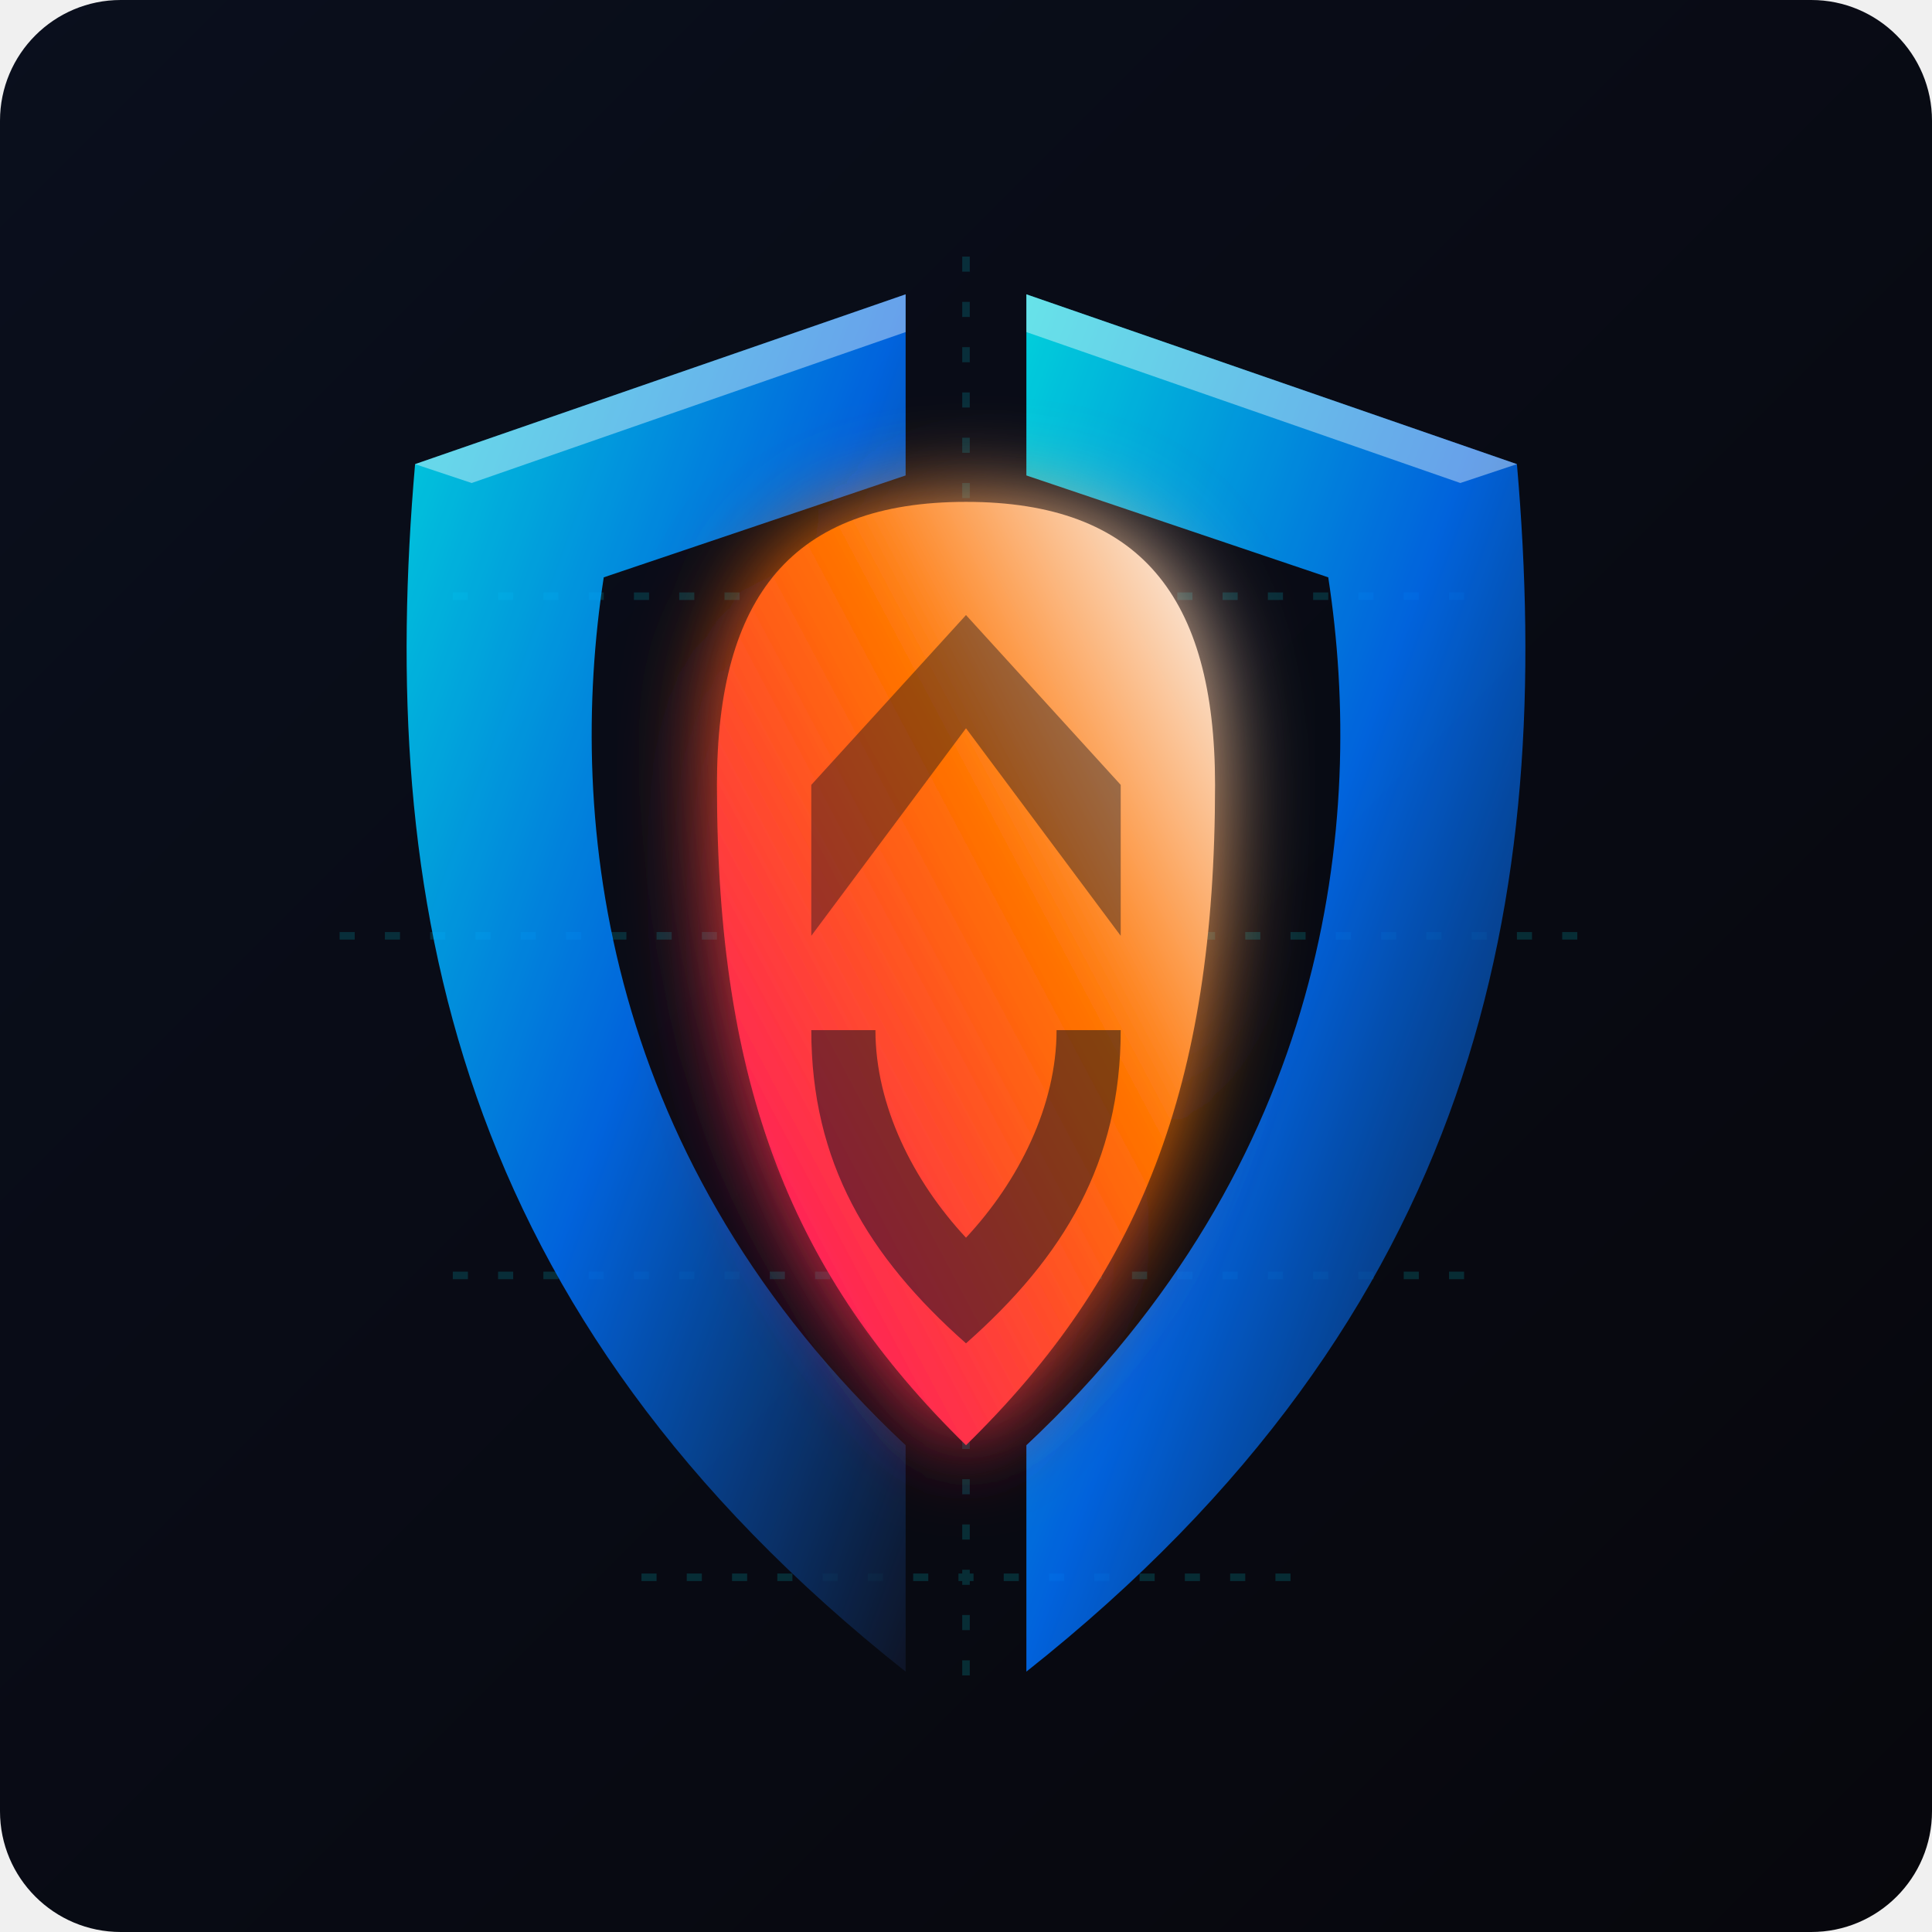
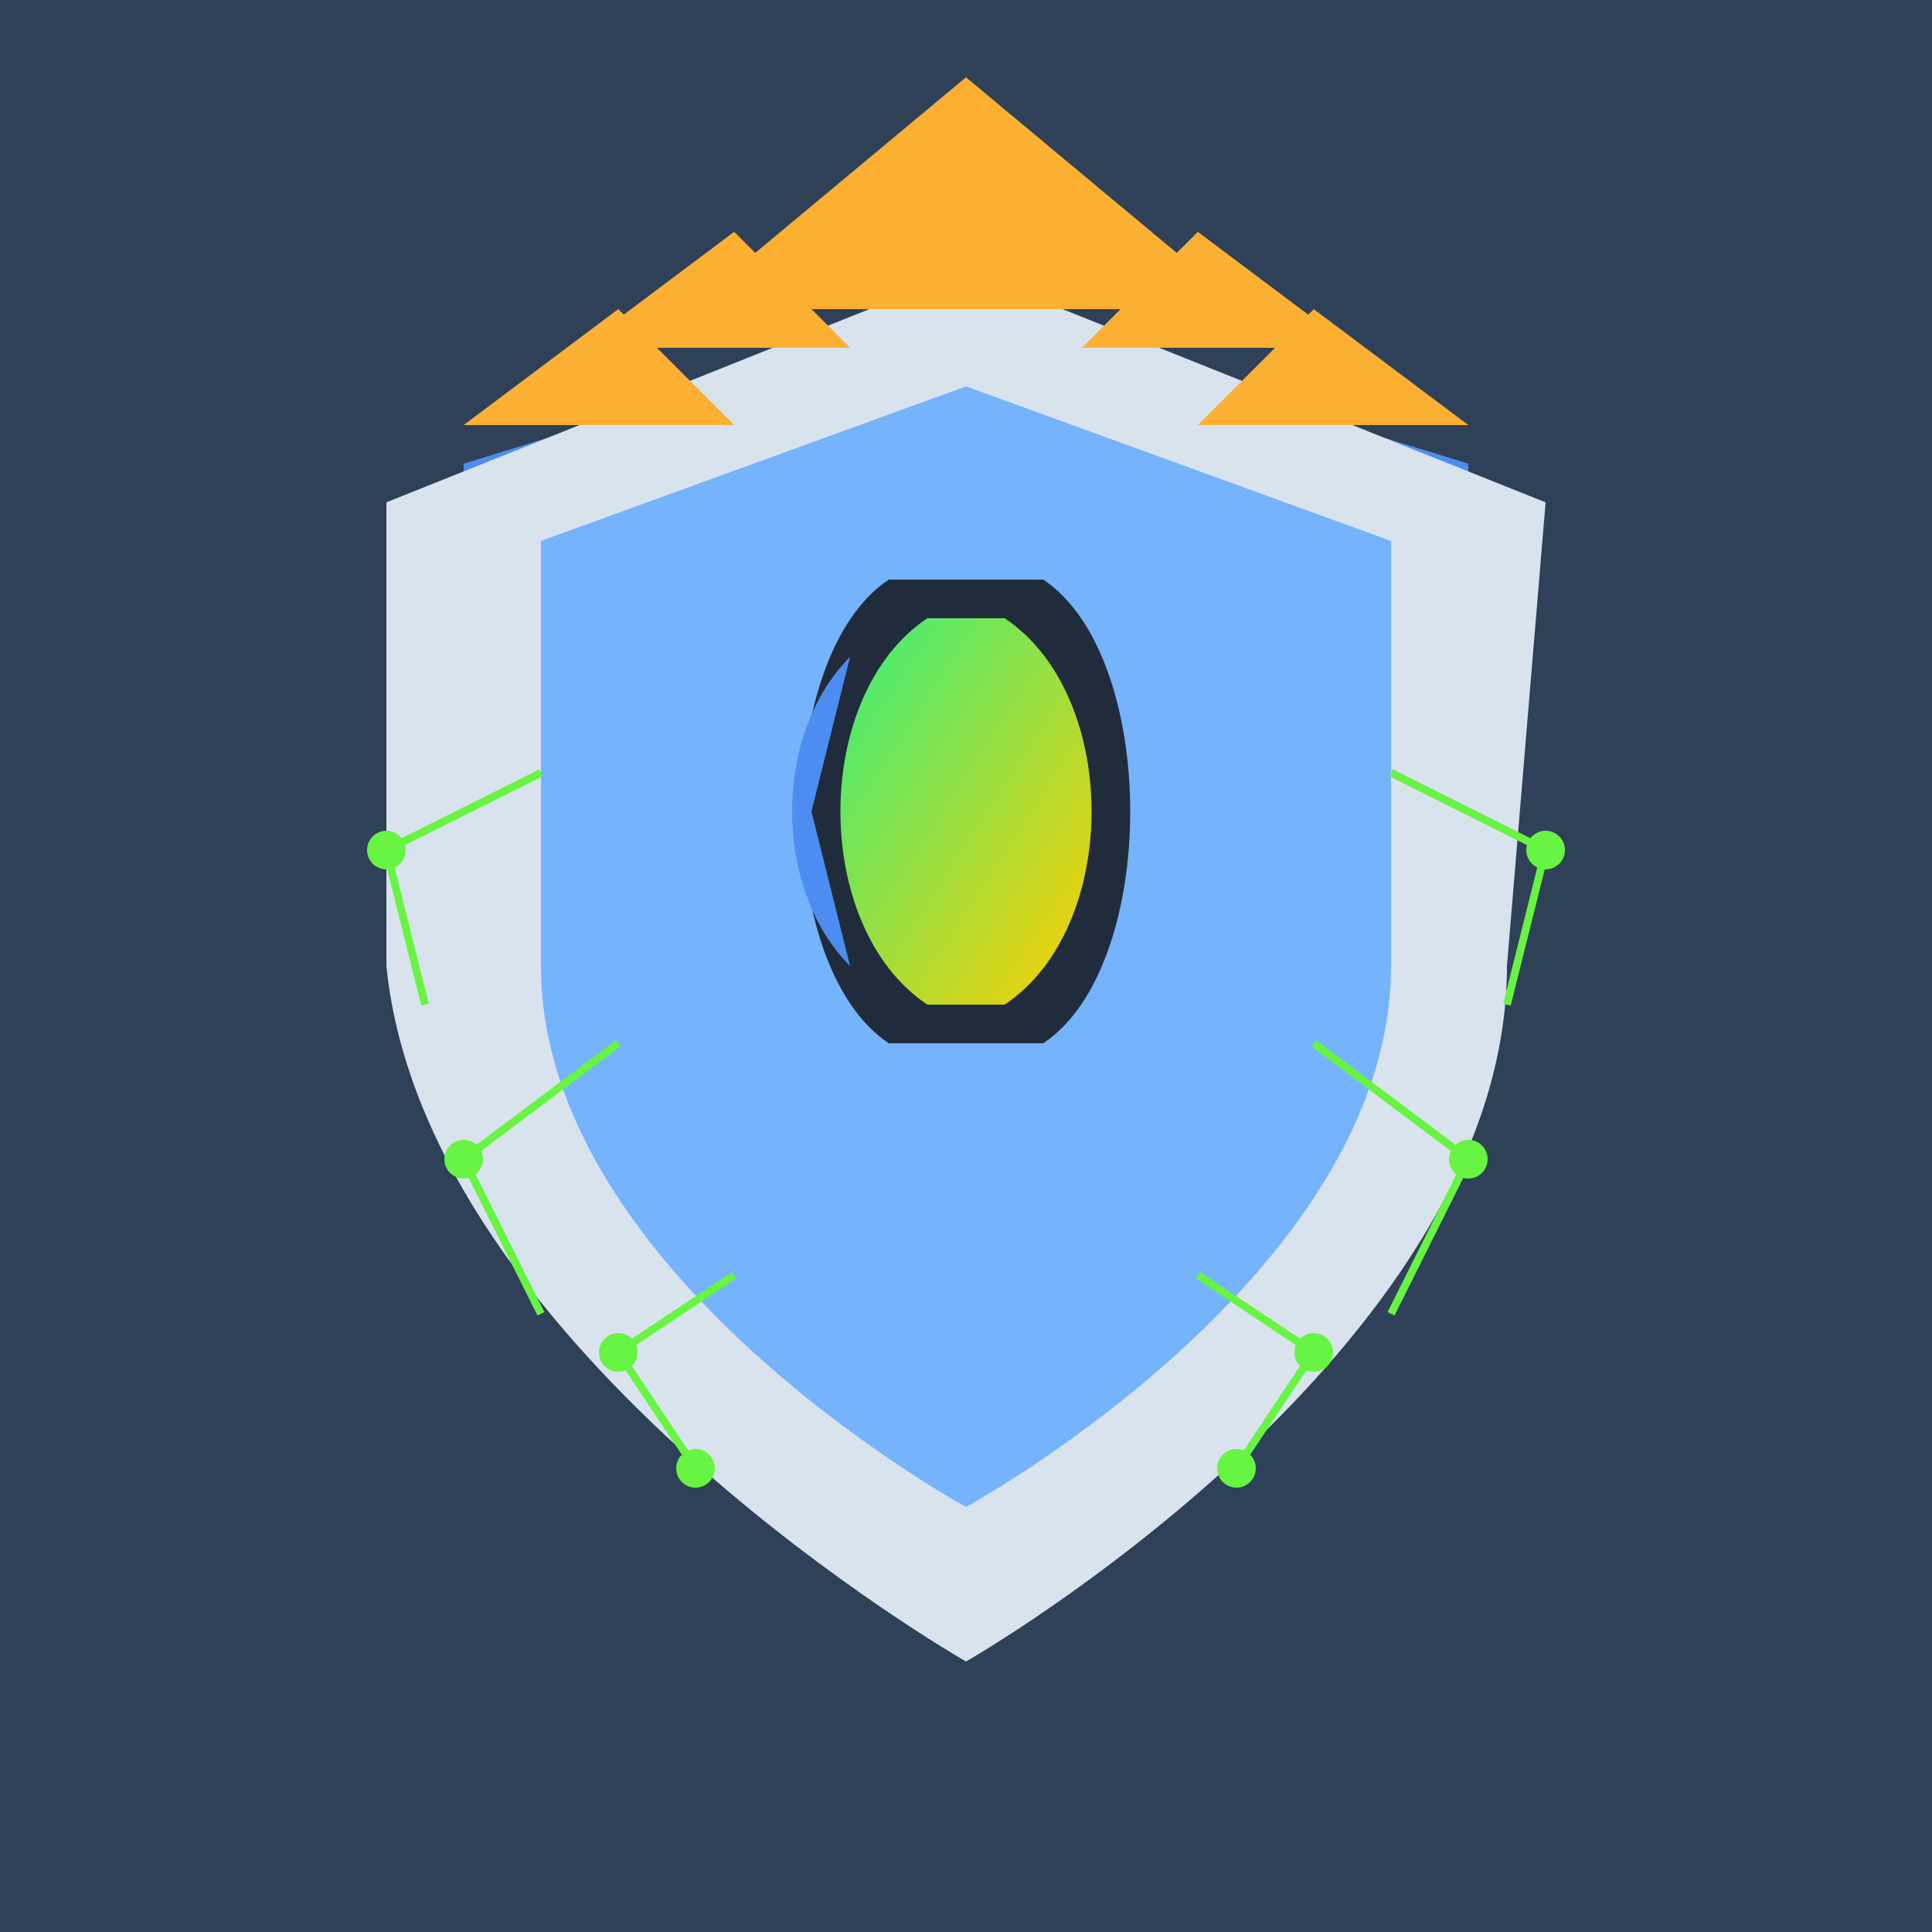
- <svg xmlns="http://www.w3.org/2000/svg" viewBox="0 0 512 512" width="100%" height="100%">
+ <svg xmlns="http://www.w3.org/2000/svg" viewBox="0 0 500 500">
  <defs>
-     <linearGradient id="bgGrad" x1="0%" y1="0%" x2="100%" y2="100%">
-       <stop offset="0%" stop-color="#0a0f1d" />
-       <stop offset="100%" stop-color="#07070c" />
+     <linearGradient id="gradient_d" x1="0%" y1="0%" x2="100%" y2="100%">
+       <stop offset="0%" style="stop-color:#38ef7d;stop-opacity:1" />
+       <stop offset="100%" style="stop-color:#ffce00;stop-opacity:1" />
    </linearGradient>
-     <linearGradient id="outerShieldGrad" x1="0%" y1="0%" x2="100%" y2="100%">
-       <stop offset="0%" stop-color="#00f2fe" />
-       <stop offset="50%" stop-color="#0072ff" />
-       <stop offset="100%" stop-color="#0f172a" />
-     </linearGradient>
-     <linearGradient id="innerCoreGrad" x1="0%" y1="100%" x2="100%" y2="0%">
-       <stop offset="0%" stop-color="#ff007f" />
-       <stop offset="60%" stop-color="#ff7300" />
-       <stop offset="100%" stop-color="#f8fafc" />
-     </linearGradient>
-     <filter id="neonGlow" x="-20%" y="-20%" width="140%" height="140%">
-       <feGaussianBlur stdDeviation="12" result="blur" />
-       <feComposite in="SourceGraphic" in2="blur" operator="over" />
-     </filter>
  </defs>
-   <rect width="100%" height="100%" fill="url(#bgGrad)" rx="32" />
-   <g transform="translate(0, 8)">
-     <g opacity="0.15" stroke="#00f2fe" stroke-width="2" stroke-dasharray="4 8">
-       <path d="M 120 150 L 392 150" />
-       <path d="M 90 240 L 422 240" />
-       <path d="M 120 330 L 392 330" />
-       <path d="M 170 410 L 342 410" />
-       <path d="M 256 60 L 256 440" />
-     </g>
-     <path d="M 240 70               L 110 115               C 100 230, 120 340, 240 435               L 240 375               C 160 300, 150 210, 160 145               L 240 118 Z" fill="url(#outerShieldGrad)" opacity="0.85" />
-     <path d="M 272 70               L 402 115               C 412 230, 392 340, 272 435               L 272 375               C 352 300, 362 210, 352 145               L 272 118 Z" fill="url(#outerShieldGrad)" opacity="0.85" />
-     <path d="M 256 125               C 210 125, 190 150, 190 200               C 190 280, 210 330, 256 375               C 302 330, 322 280, 322 200              C 322 150, 302 125, 256 125 Z" fill="url(#innerCoreGrad)" filter="url(#neonGlow)" />
-     <path d="M 256 155               L 215 200               L 215 240               L 256 185               L 297 240               L 297 200 Z" fill="#0a0f1d" opacity="0.4" />
-     <path d="M 215 265               C 215 300, 230 325, 256 348               C 282 325, 297 300, 297 265              L 280 265              C 280 285, 270 305, 256 320              C 242 305, 232 285, 232 265 Z" fill="#0a0f1d" opacity="0.5" />
-     <path d="M 240 70 L 110 115 L 125 120 L 240 80 Z" fill="#ffffff" opacity="0.4" />
-     <path d="M 272 70 L 402 115 L 387 120 L 272 80 Z" fill="#ffffff" opacity="0.4" />
+   <rect width="100%" height="100%" fill="#2f4158" />
+   <path d="M 120 120 L 250 80 L 380 120 L 380 250 C 380 350, 250 420, 250 420 C 250 420, 120 350, 120 250 Z" fill="#4d8df1" />
+   <path d="M 100 130 L 250 70 L 400 130 L 390 250 C 390 350, 250 430, 250 430 C 250 430, 110 350, 100 250 Z" fill="#d9e3ed" />
+   <path d="M 140 140 L 250 100 L 360 140 L 360 250 C 360 330, 250 390, 250 390 C 250 390, 140 330, 140 250 Z" fill="#75b3fd" />
+   <path d="M 190 70 L 250 20 L 310 70 L 290 80 L 210 80 Z" fill="#fbb034" />
+   <path d="M 150 90 L 190 60 L 220 90 Z" fill="#fbb034" />
+   <path d="M 350 90 L 310 60 L 280 90 Z" fill="#fbb034" />
+   <path d="M 120 110 L 160 80 L 190 110 Z" fill="#fbb034" />
+   <path d="M 380 110 L 340 80 L 310 110 Z" fill="#fbb034" />
+   <path d="M 230 150 C 200 170, 200 250, 230 270 L 270 270 C 300 250, 300 170, 270 150 Z" fill="#202c3c" />
+   <path d="M 240 160 C 210 180, 210 240, 240 260 L 260 260 C 290 240, 290 180, 260 160 Z" fill="url(#gradient_d)" />
+   <path d="M 220 170 C 200 190, 200 230, 220 250 L 210 210 Z" fill="#4d8df1" />
+   <g fill="none" stroke="#68f442" stroke-width="2">
+     <path d="M 140 200 L 100 220 L 110 260" />
+     <path d="M 360 200 L 400 220 L 390 260" />
+     <path d="M 160 270 L 120 300 L 140 340" />
+     <path d="M 340 270 L 380 300 L 360 340" />
+     <path d="M 190 330 L 160 350 L 180 380" />
+     <path d="M 310 330 L 340 350 L 320 380" />
+   </g>
+   <g fill="#68f442">
+     <circle cx="100" cy="220" r="5" />
+     <circle cx="400" cy="220" r="5" />
+     <circle cx="120" cy="300" r="5" />
+     <circle cx="380" cy="300" r="5" />
+     <circle cx="160" cy="350" r="5" />
+     <circle cx="340" cy="350" r="5" />
+     <circle cx="180" cy="380" r="5" />
+     <circle cx="320" cy="380" r="5" />
  </g>
</svg>
